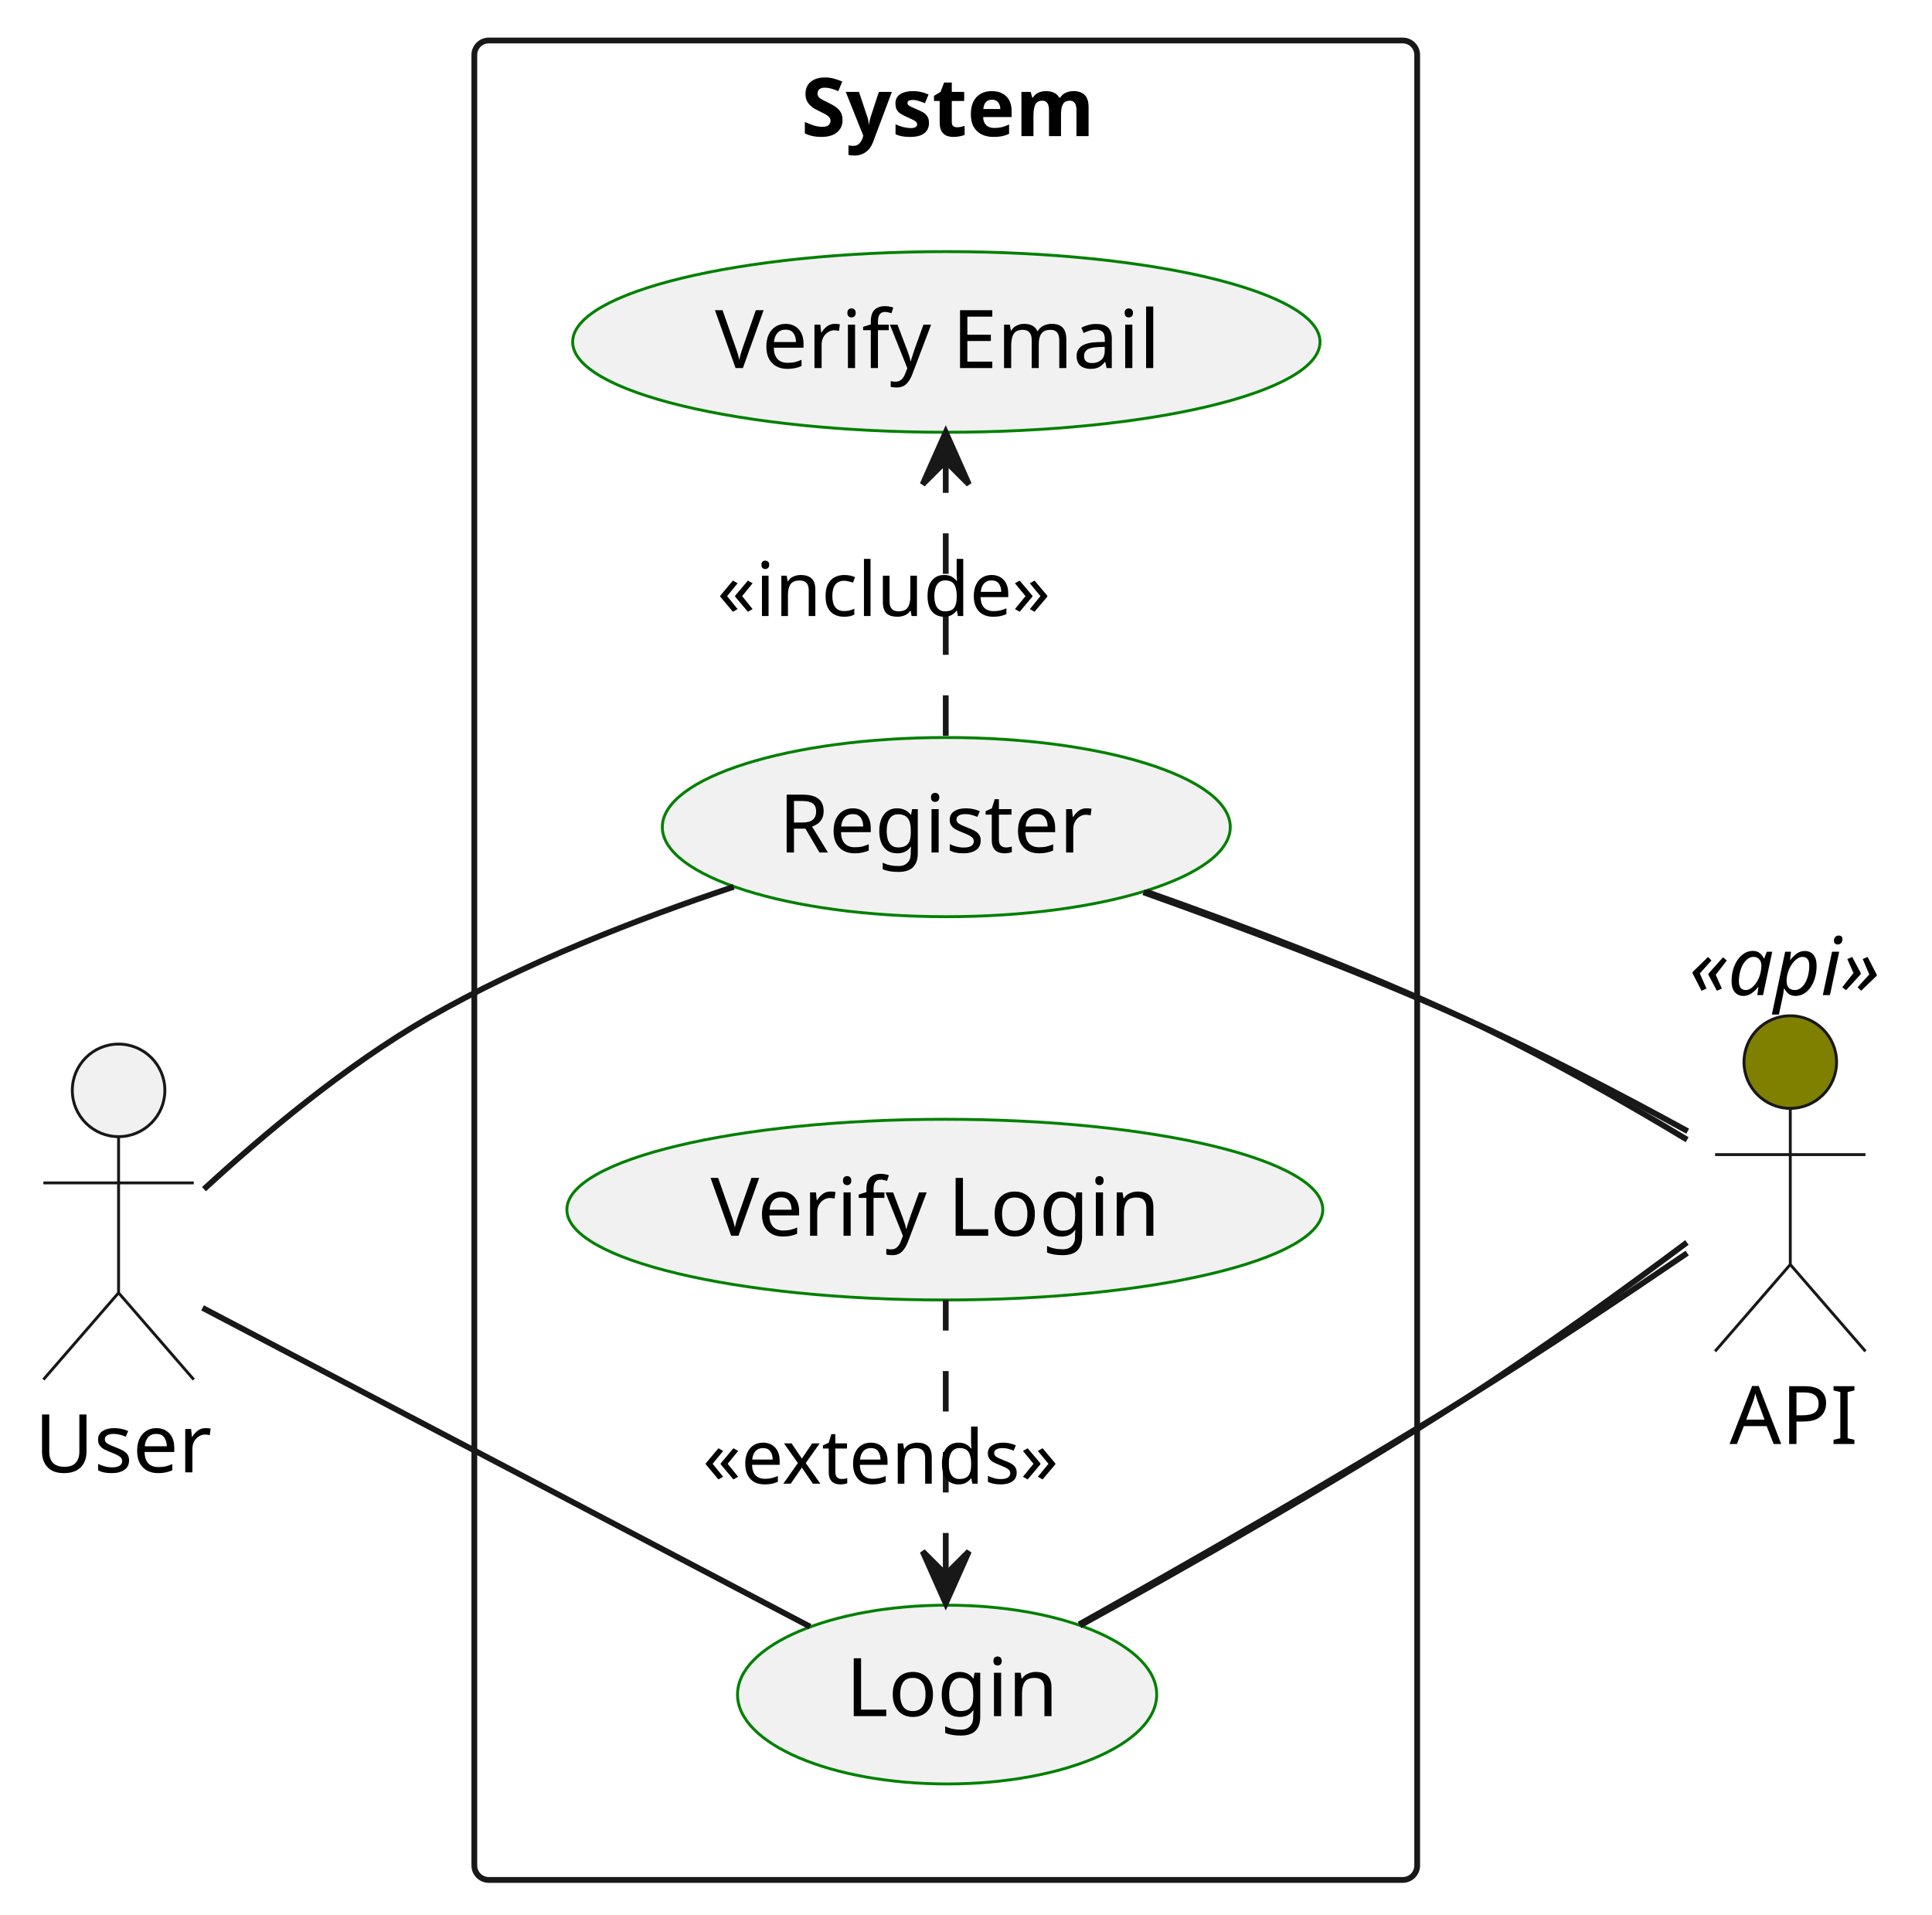
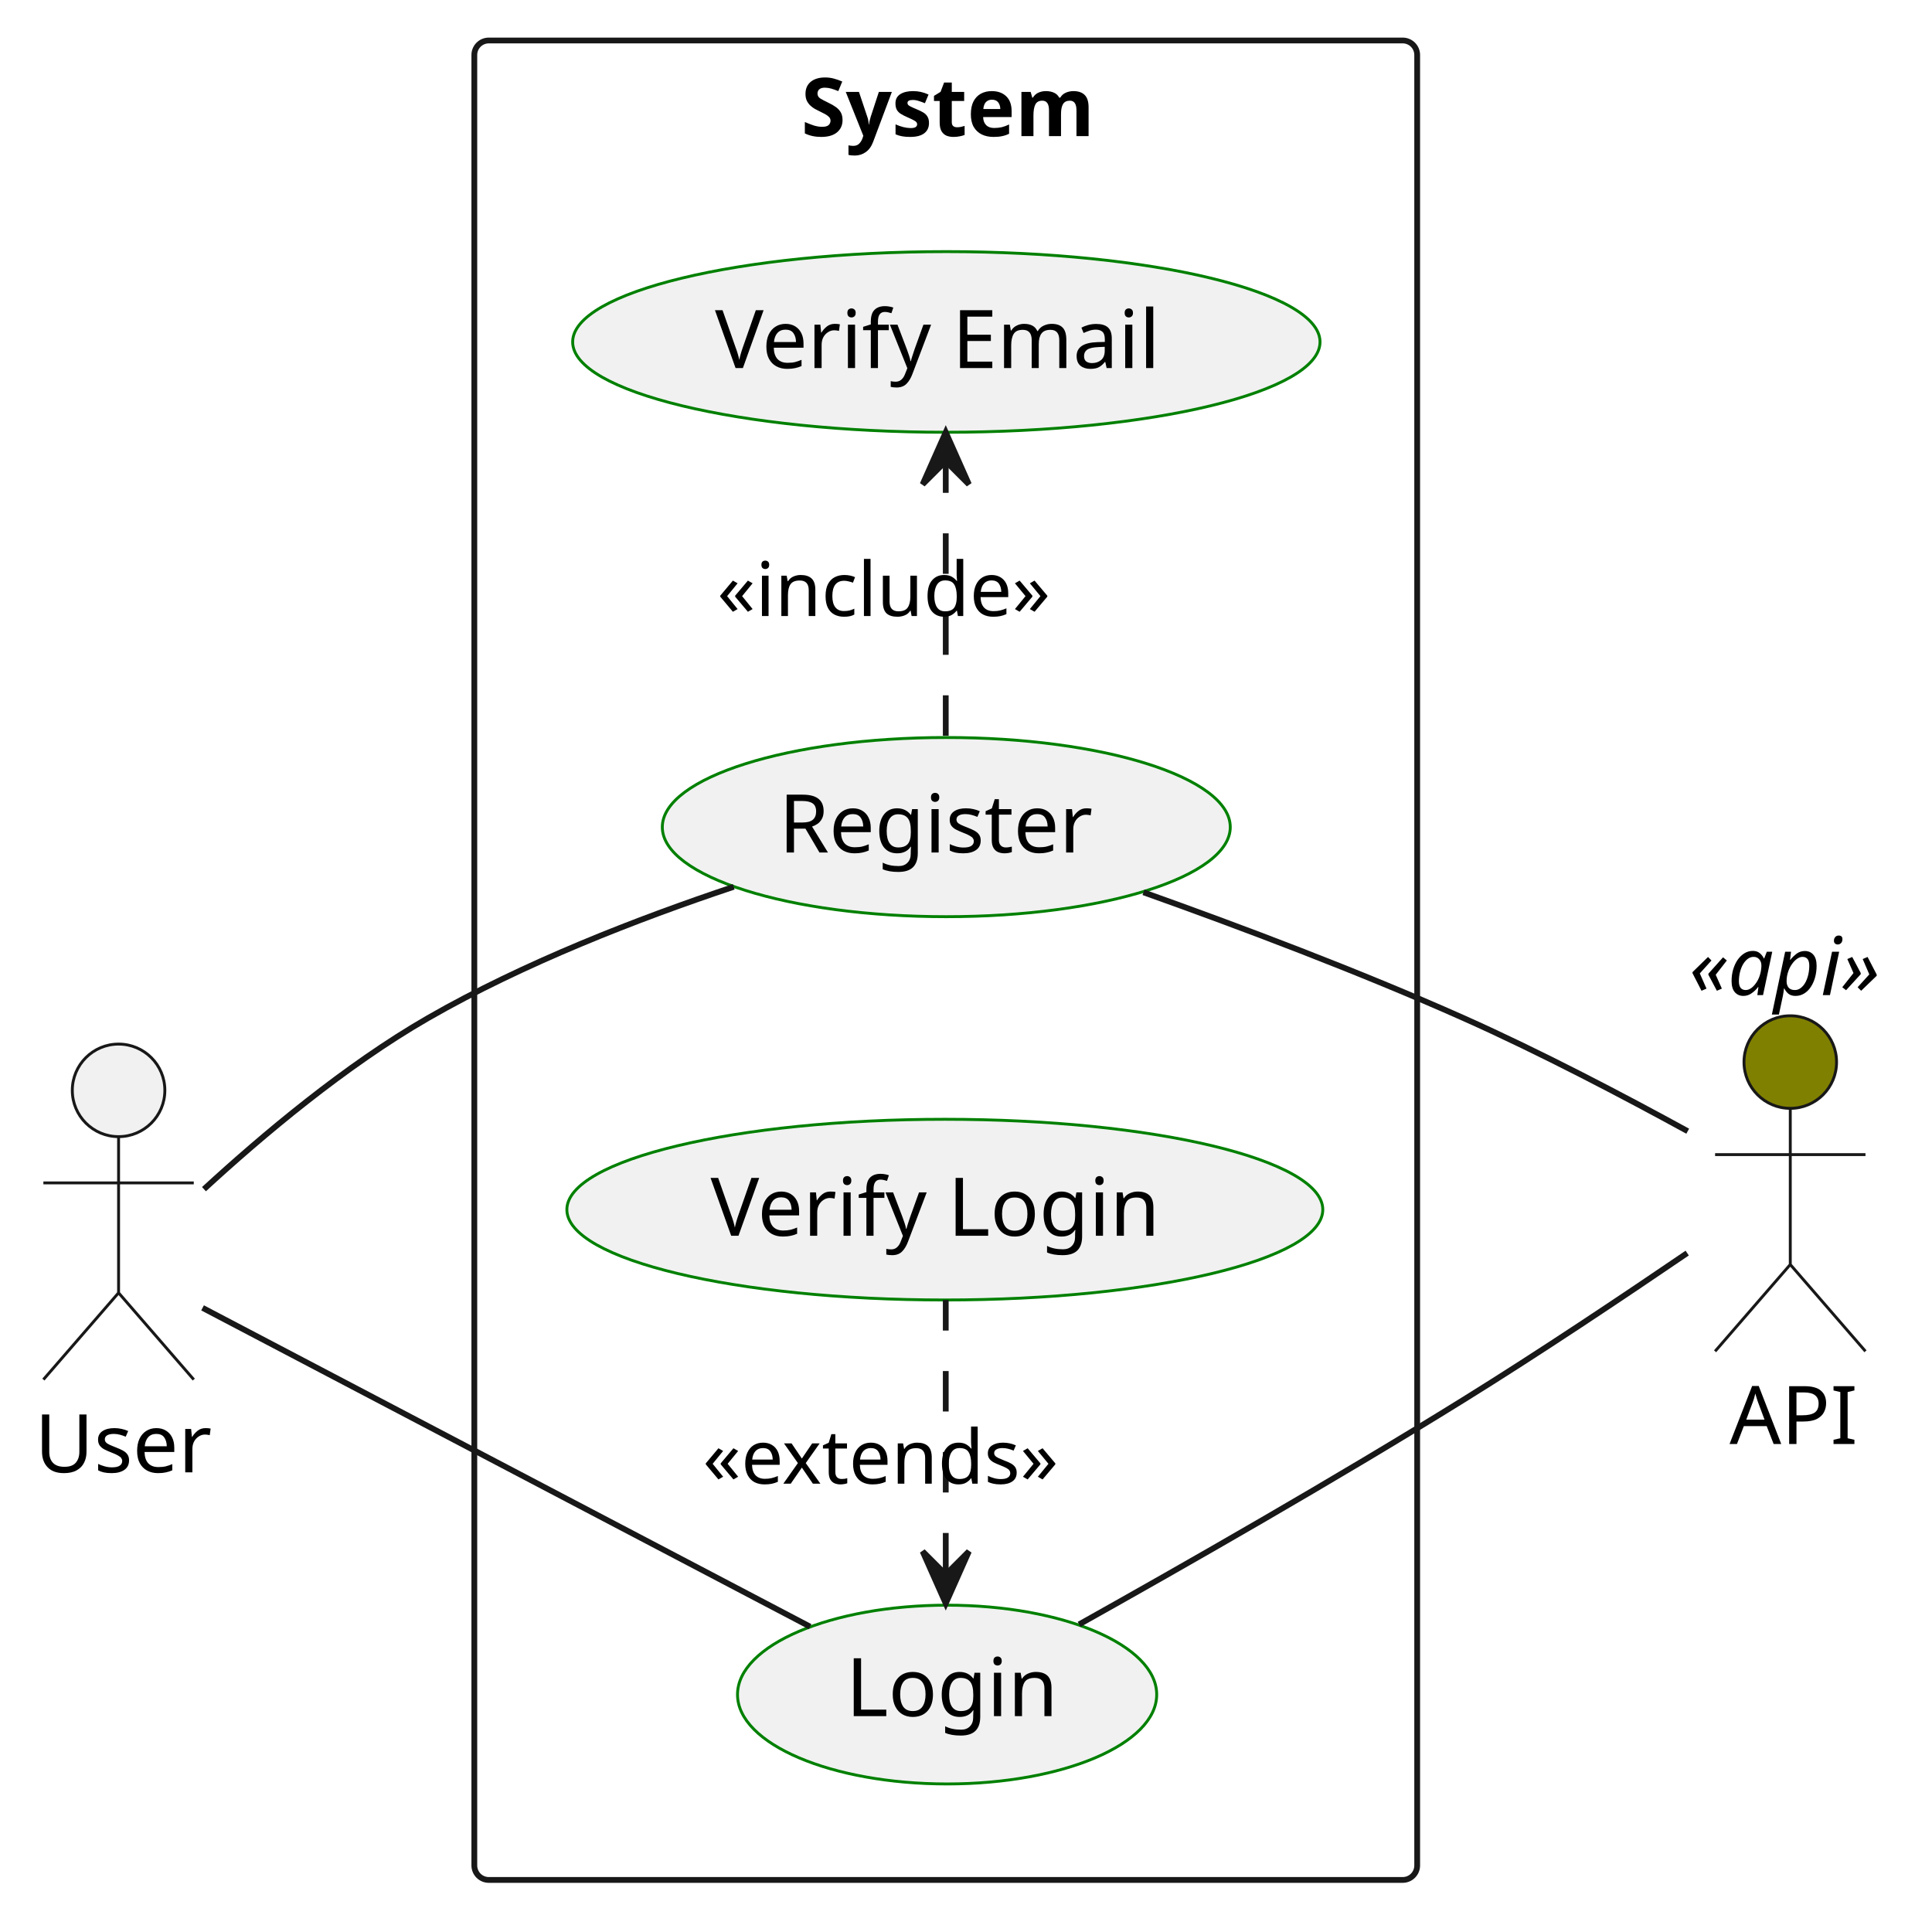
<svg xmlns="http://www.w3.org/2000/svg" contentStyleType="text/css" height="331px" preserveAspectRatio="none" style="width:334px;height:331px;background:#FFFFFF;" version="1.1" viewBox="0 0 334 331" width="334px" zoomAndPan="magnify">
  <defs />
  <g>
    <g id="cluster_System">
      <rect fill="none" height="318" rx="2.5" ry="2.5" style="stroke:#181818;stroke-width:1.0;" width="163" x="82" y="7" />
      <text fill="#000000" font-family="sans-serif" font-size="14" font-weight="bold" lengthAdjust="spacing" textLength="50" x="138.5" y="23.533">System</text>
    </g>
    <g id="elem_u1">
      <ellipse cx="163.734" cy="292.952" fill="#F1F1F1" rx="36.234" ry="15.452" style="stroke:#008000;stroke-width:0.5;" />
      <text fill="#000000" font-family="sans-serif" font-size="14" lengthAdjust="spacing" textLength="35" x="146.234" y="296.68">Login</text>
    </g>
    <g id="elem_u2">
      <ellipse cx="163.593" cy="142.987" fill="#F1F1F1" rx="49.093" ry="15.487" style="stroke:#008000;stroke-width:0.5;" />
      <text fill="#000000" font-family="sans-serif" font-size="14" lengthAdjust="spacing" textLength="53" x="134.638" y="147.381">Register</text>
    </g>
    <g id="elem_u3">
      <ellipse cx="163.602" cy="59.114" fill="#F1F1F1" rx="64.602" ry="15.614" style="stroke:#008000;stroke-width:0.5;" />
      <text fill="#000000" font-family="sans-serif" font-size="14" lengthAdjust="spacing" textLength="74" x="123.602" y="63.63">Verify Email</text>
    </g>
    <g id="elem_u4">
      <ellipse cx="163.341" cy="209.118" fill="#F1F1F1" rx="65.341" ry="15.618" style="stroke:#008000;stroke-width:0.5;" />
      <text fill="#000000" font-family="sans-serif" font-size="14" lengthAdjust="spacing" textLength="75" x="122.841" y="213.635">Verify Login</text>
    </g>
    <g id="elem_user">
      <ellipse cx="20.5" cy="188.5" fill="#F1F1F1" rx="8" ry="8" style="stroke:#181818;stroke-width:0.5;" />
      <path d="M20.5,196.5 L20.5,223.5 M7.5,204.5 L33.5,204.5 M20.5,223.5 L7.5,238.5 M20.5,223.5 L33.5,238.5 " fill="none" style="stroke:#181818;stroke-width:0.5;" />
      <text fill="#000000" font-family="sans-serif" font-size="14" lengthAdjust="spacing" textLength="29" x="6" y="254.533">User</text>
    </g>
    <g id="elem_api">
      <ellipse cx="309.5" cy="183.609" fill="#808000" rx="8" ry="8" style="stroke:#181818;stroke-width:0.5;" />
      <path d="M309.5,191.609 L309.5,218.609 M296.5,199.609 L322.5,199.609 M309.5,218.609 L296.5,233.609 M309.5,218.609 L322.5,233.609 " fill="none" style="stroke:#181818;stroke-width:0.5;" />
      <text fill="#000000" font-family="sans-serif" font-size="14" lengthAdjust="spacing" textLength="21" x="299" y="249.643">API</text>
      <text fill="#000000" font-family="sans-serif" font-size="14" font-style="italic" lengthAdjust="spacing" textLength="35" x="292" y="172.033">«api»</text>
    </g>
    <g id="link_user_u1">
      <path d="M35.02,226.1 C59.28,238.83 110.44,265.68 140.04,281.21 " fill="none" id="user-u1" style="stroke:#181818;stroke-width:1.0;" />
    </g>
    <g id="link_user_u2">
      <path d="M35.26,205.58 C45.34,196.31 59.7,184.22 74,176 C90.49,166.52 110.21,158.86 126.84,153.31 " fill="none" id="user-u2" style="stroke:#181818;stroke-width:1.0;" />
    </g>
    <g id="link_u2_u3">
      <path d="M163.5,127.2 C163.5,113.82 163.5,94.55 163.5,79.9 " fill="none" id="u2-to-u3" style="stroke:#181818;stroke-width:1.0;stroke-dasharray:7.0,7.0;" />
      <polygon fill="#181818" points="163.5,74.73,159.5,83.73,163.5,79.73,167.5,83.73,163.5,74.73" style="stroke:#181818;stroke-width:1.0;" />
      <text fill="#000000" font-family="sans-serif" font-size="13" lengthAdjust="spacing" textLength="55" x="124" y="106.495">«include»</text>
    </g>
    <g id="link_u1_u4">
      <path d="M163.5,272.02 C163.5,257.36 163.5,238.08 163.5,224.73 " fill="none" id="u1-backto-u4" style="stroke:#181818;stroke-width:1.0;stroke-dasharray:7.0,7.0;" />
      <polygon fill="#181818" points="163.5,277.2,167.5,268.2,163.5,272.2,159.5,268.2,163.5,277.2" style="stroke:#181818;stroke-width:1.0;" />
      <text fill="#000000" font-family="sans-serif" font-size="13" lengthAdjust="spacing" textLength="60" x="121.5" y="256.495">«extends»</text>
    </g>
    <g id="link_u1_api">
      <path d="M186.56,280.82 C204.6,270.72 230.7,255.84 253,242 C266.19,233.82 280.77,224.06 291.68,216.63 " fill="none" id="u1-api" style="stroke:#181818;stroke-width:1.0;" />
    </g>
    <g id="link_u2_api">
      <path d="M197.68,154.26 C214.46,160.24 235.03,167.99 253,176 C266.31,181.93 280.89,189.6 291.77,195.56 " fill="none" id="u2-api" style="stroke:#181818;stroke-width:1.0;" />
    </g>
-     <g id="link_u1_api">
-       <path d="M186.69,281.02 C204.81,271.05 230.95,256.23 253,242 C266.51,233.29 281.36,222.48 291.63,214.8 " fill="none" id="u1-api" style="stroke:#181818;stroke-width:1.0;" />
-     </g>
-     <g id="link_u2_api">
-       <path d="M198.2,154.17 C214.94,160.07 235.3,167.78 253,176 C266.59,182.31 281.43,190.86 291.67,197.03 " fill="none" id="u2-api" style="stroke:#181818;stroke-width:1.0;" />
-     </g>
  </g>
</svg>
